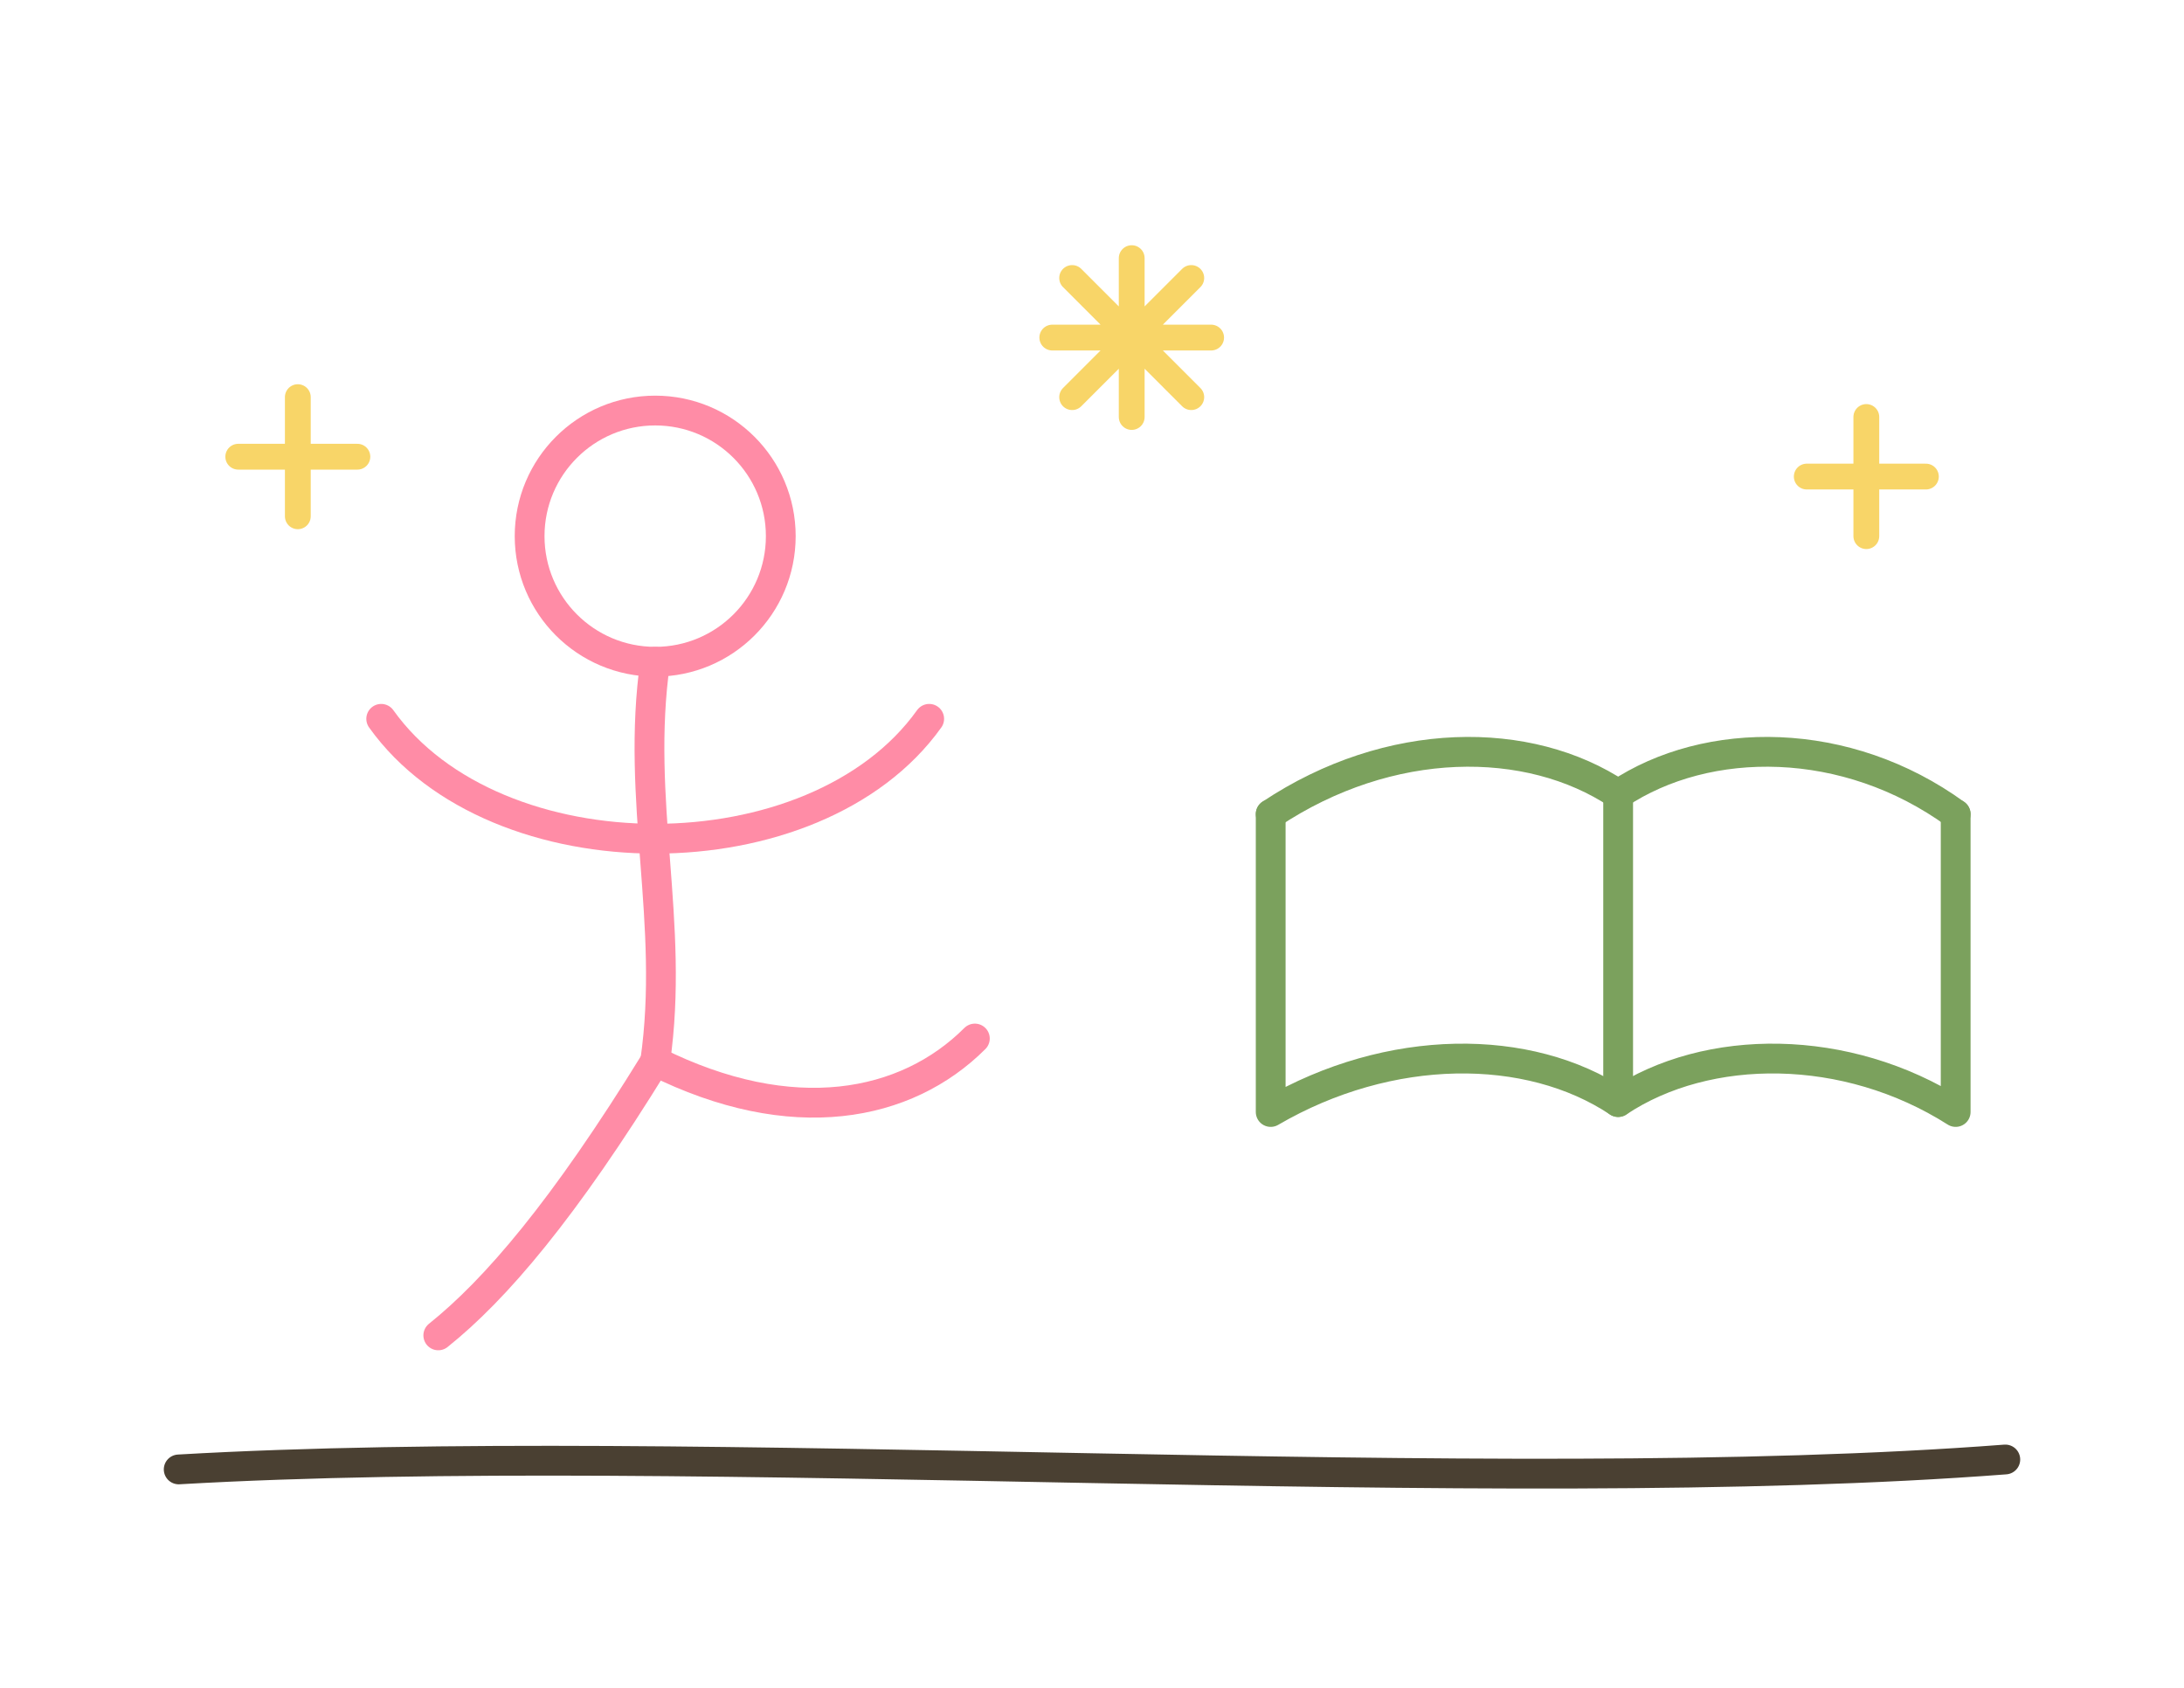
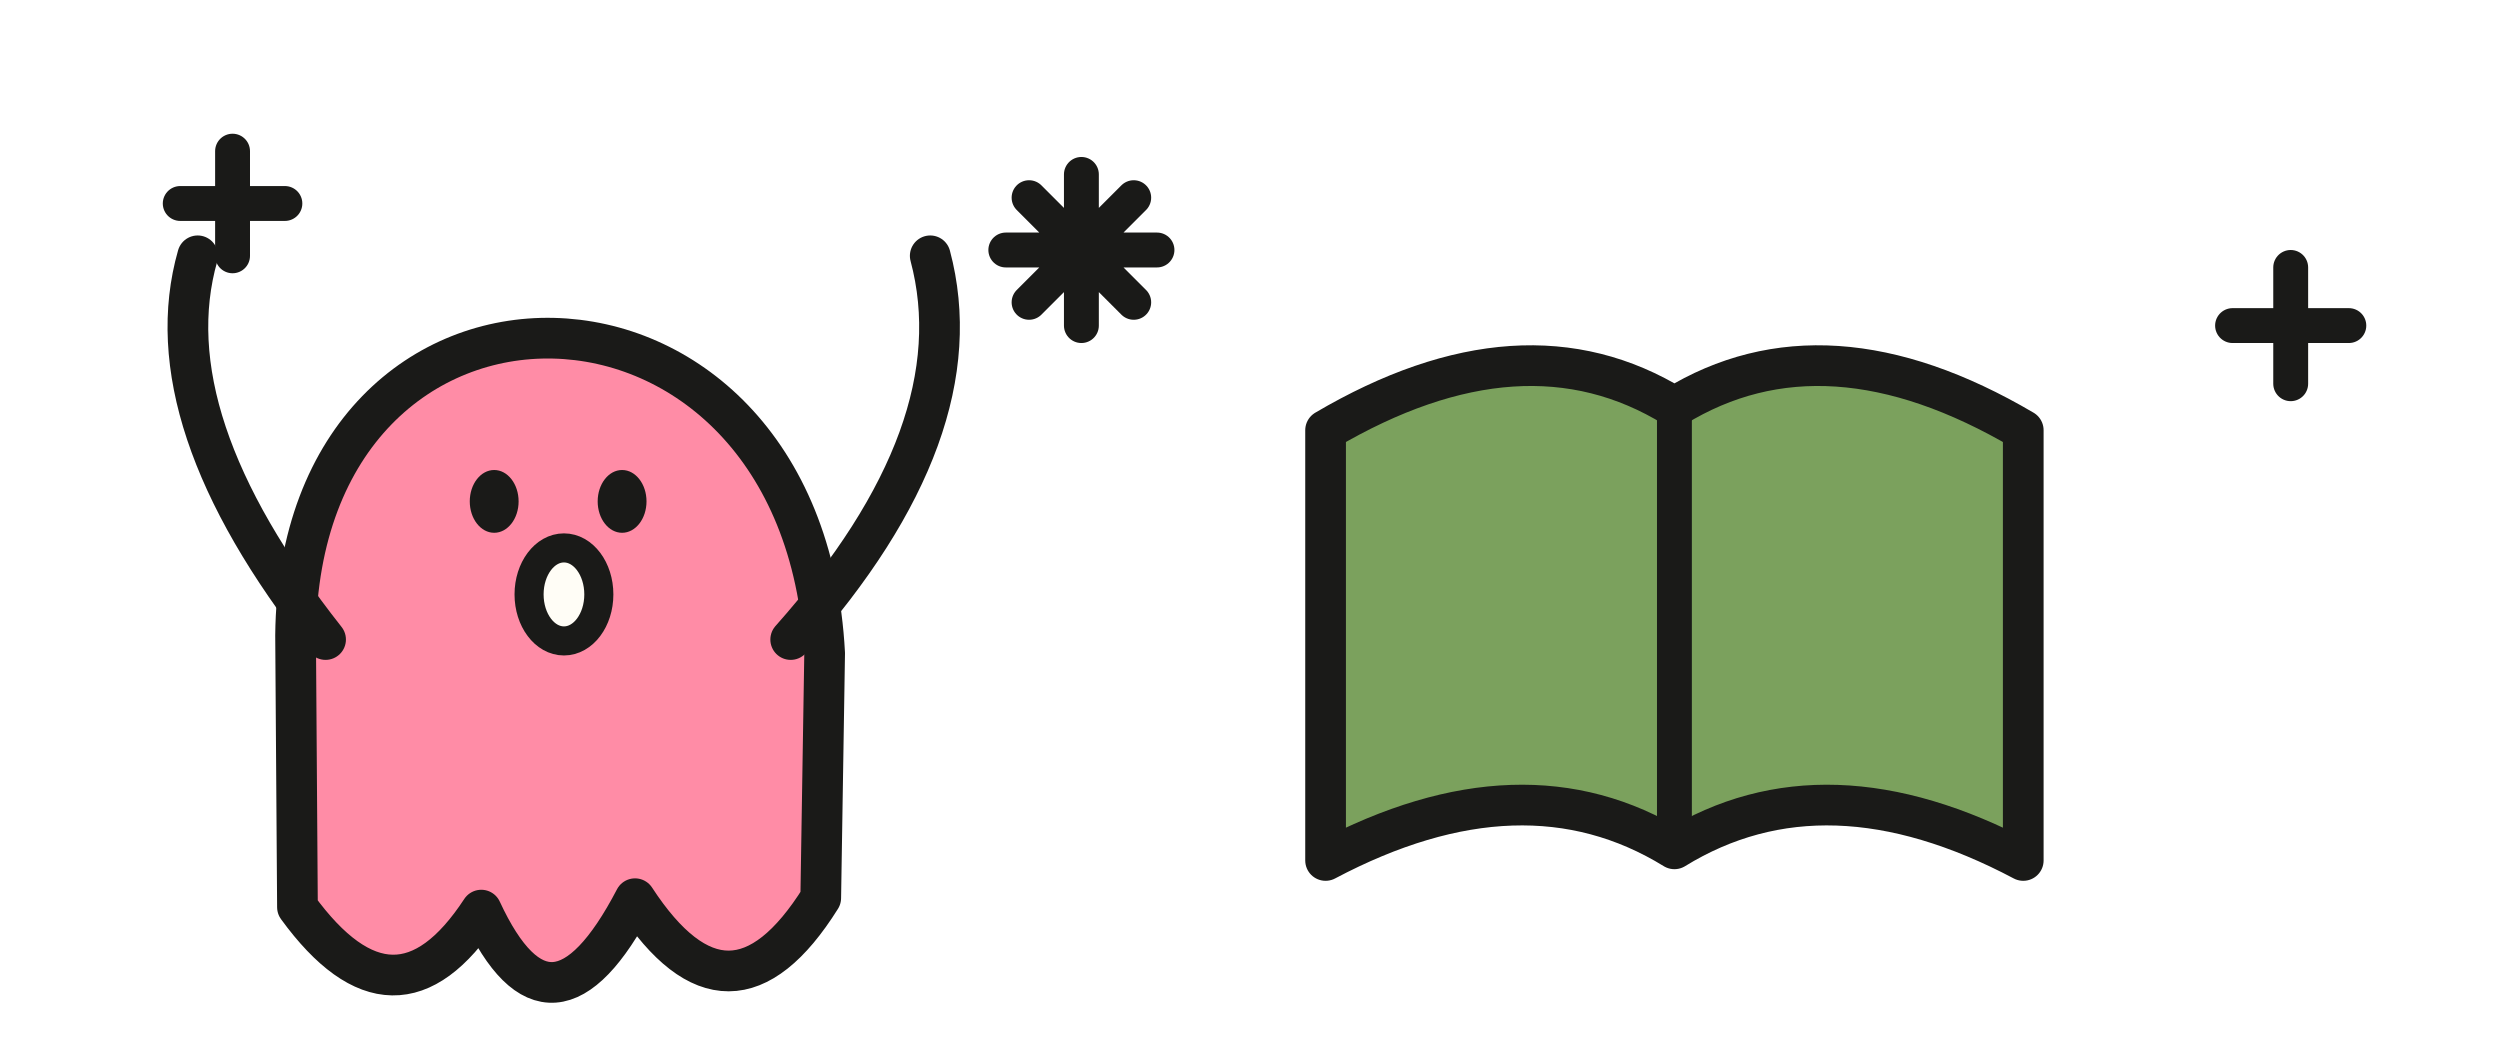
- <svg xmlns="http://www.w3.org/2000/svg" viewBox="0 0 220 170" role="img">
-   <g fill="none" stroke="#4a4032" stroke-width="3" stroke-linecap="round" stroke-linejoin="round">
-     <g stroke="#ff8ca6">
-       <circle cx="66" cy="54" r="12.65" />
-       <path d="M66 66.65 C 64 80.65, 68 92.9, 66 106.9" />
-       <path d="M38.4 72.4 C 49.9 88.5, 82.1 88.5, 93.6 72.4" />
-       <path d="M66 106.9 C 56.8 121.85, 49.9 129.9, 44.15 134.5" />
-       <path d="M66 106.9 C 79.8 113.8, 91.3 111.5, 98.2 104.6" />
+ <svg xmlns="http://www.w3.org/2000/svg" viewBox="0 0 430 180" role="img">
+   <g stroke-linejoin="round" stroke-linecap="round">
+     <path d="M50.839 109.294 C51.543 40.082, 138.093 41.167, 141.839 112.362 L141.167 154.456 Q125.495 179.497, 109.226 154.577 Q94.743 182.361, 82.781 156.539 Q67.989 179.131, 51.163 156.036 Z" fill="#ff8ca6" stroke="#1a1a18" stroke-width="7" />
+     <ellipse cx="85.0" cy="86.24" rx="4.2" ry="5.4" fill="#1a1a18" stroke="none" />
+     <ellipse cx="107.0" cy="86.24" rx="4.2" ry="5.4" fill="#1a1a18" stroke="none" />
+     <ellipse cx="97.0" cy="102.24" rx="6.0" ry="8.0" fill="#fffdf6" stroke="#1a1a18" stroke-width="5" />
+     <path d="M56 110 Q26 72, 34 44" fill="none" stroke="#1a1a18" stroke-width="7" stroke-linecap="round" />
+     <path d="M136 110 Q168 74, 160 44" fill="none" stroke="#1a1a18" stroke-width="7" stroke-linecap="round" />
+     <path d="M228 74 Q262 54, 288 70 Q314 54, 348 74 L348 148 Q314 130, 288 146 Q262 130, 228 148 Z" fill="#7ba15d" stroke="#1a1a18" stroke-width="7" />
+     <path d="M288 70 L288 146" fill="none" stroke="#1a1a18" stroke-width="6" />
+     <g stroke="#1a1a18" stroke-width="6" fill="none">
+       <path d="M186 30 L186 56 M173 43 L199 43 M177 34 L195 52 M195 34 L177 52" />
+       <path d="M394 46 L394 66 M384 56 L404 56" />
+       <path d="M40 26 L40 44 M31 35 L49 35" />
    </g>
-     <g stroke="#7ba15d">
-       <path d="M128 82 C 140 74, 154 74, 163 80 C 172 74, 186 74, 197 82" />
-       <path d="M128 82 L128 112 C 140 105, 154 105, 163 111 C 172 105, 186 105, 197 112 L197 82" />
-       <path d="M163 80 L163 111" />
-     </g>
-     <g stroke="#f8d568" stroke-width="2.6">
-       <path d="M114 26 L114 42 M106 34 L122 34 M108 28 L120 40 M120 28 L108 40" />
-       <path d="M188 42 L188 54 M182 48 L194 48" />
-       <path d="M30 40 L30 52 M24 46 L36 46" />
-     </g>
-     <path d="M18 148 C 70 145, 150 151, 202 147" />
  </g>
</svg>
